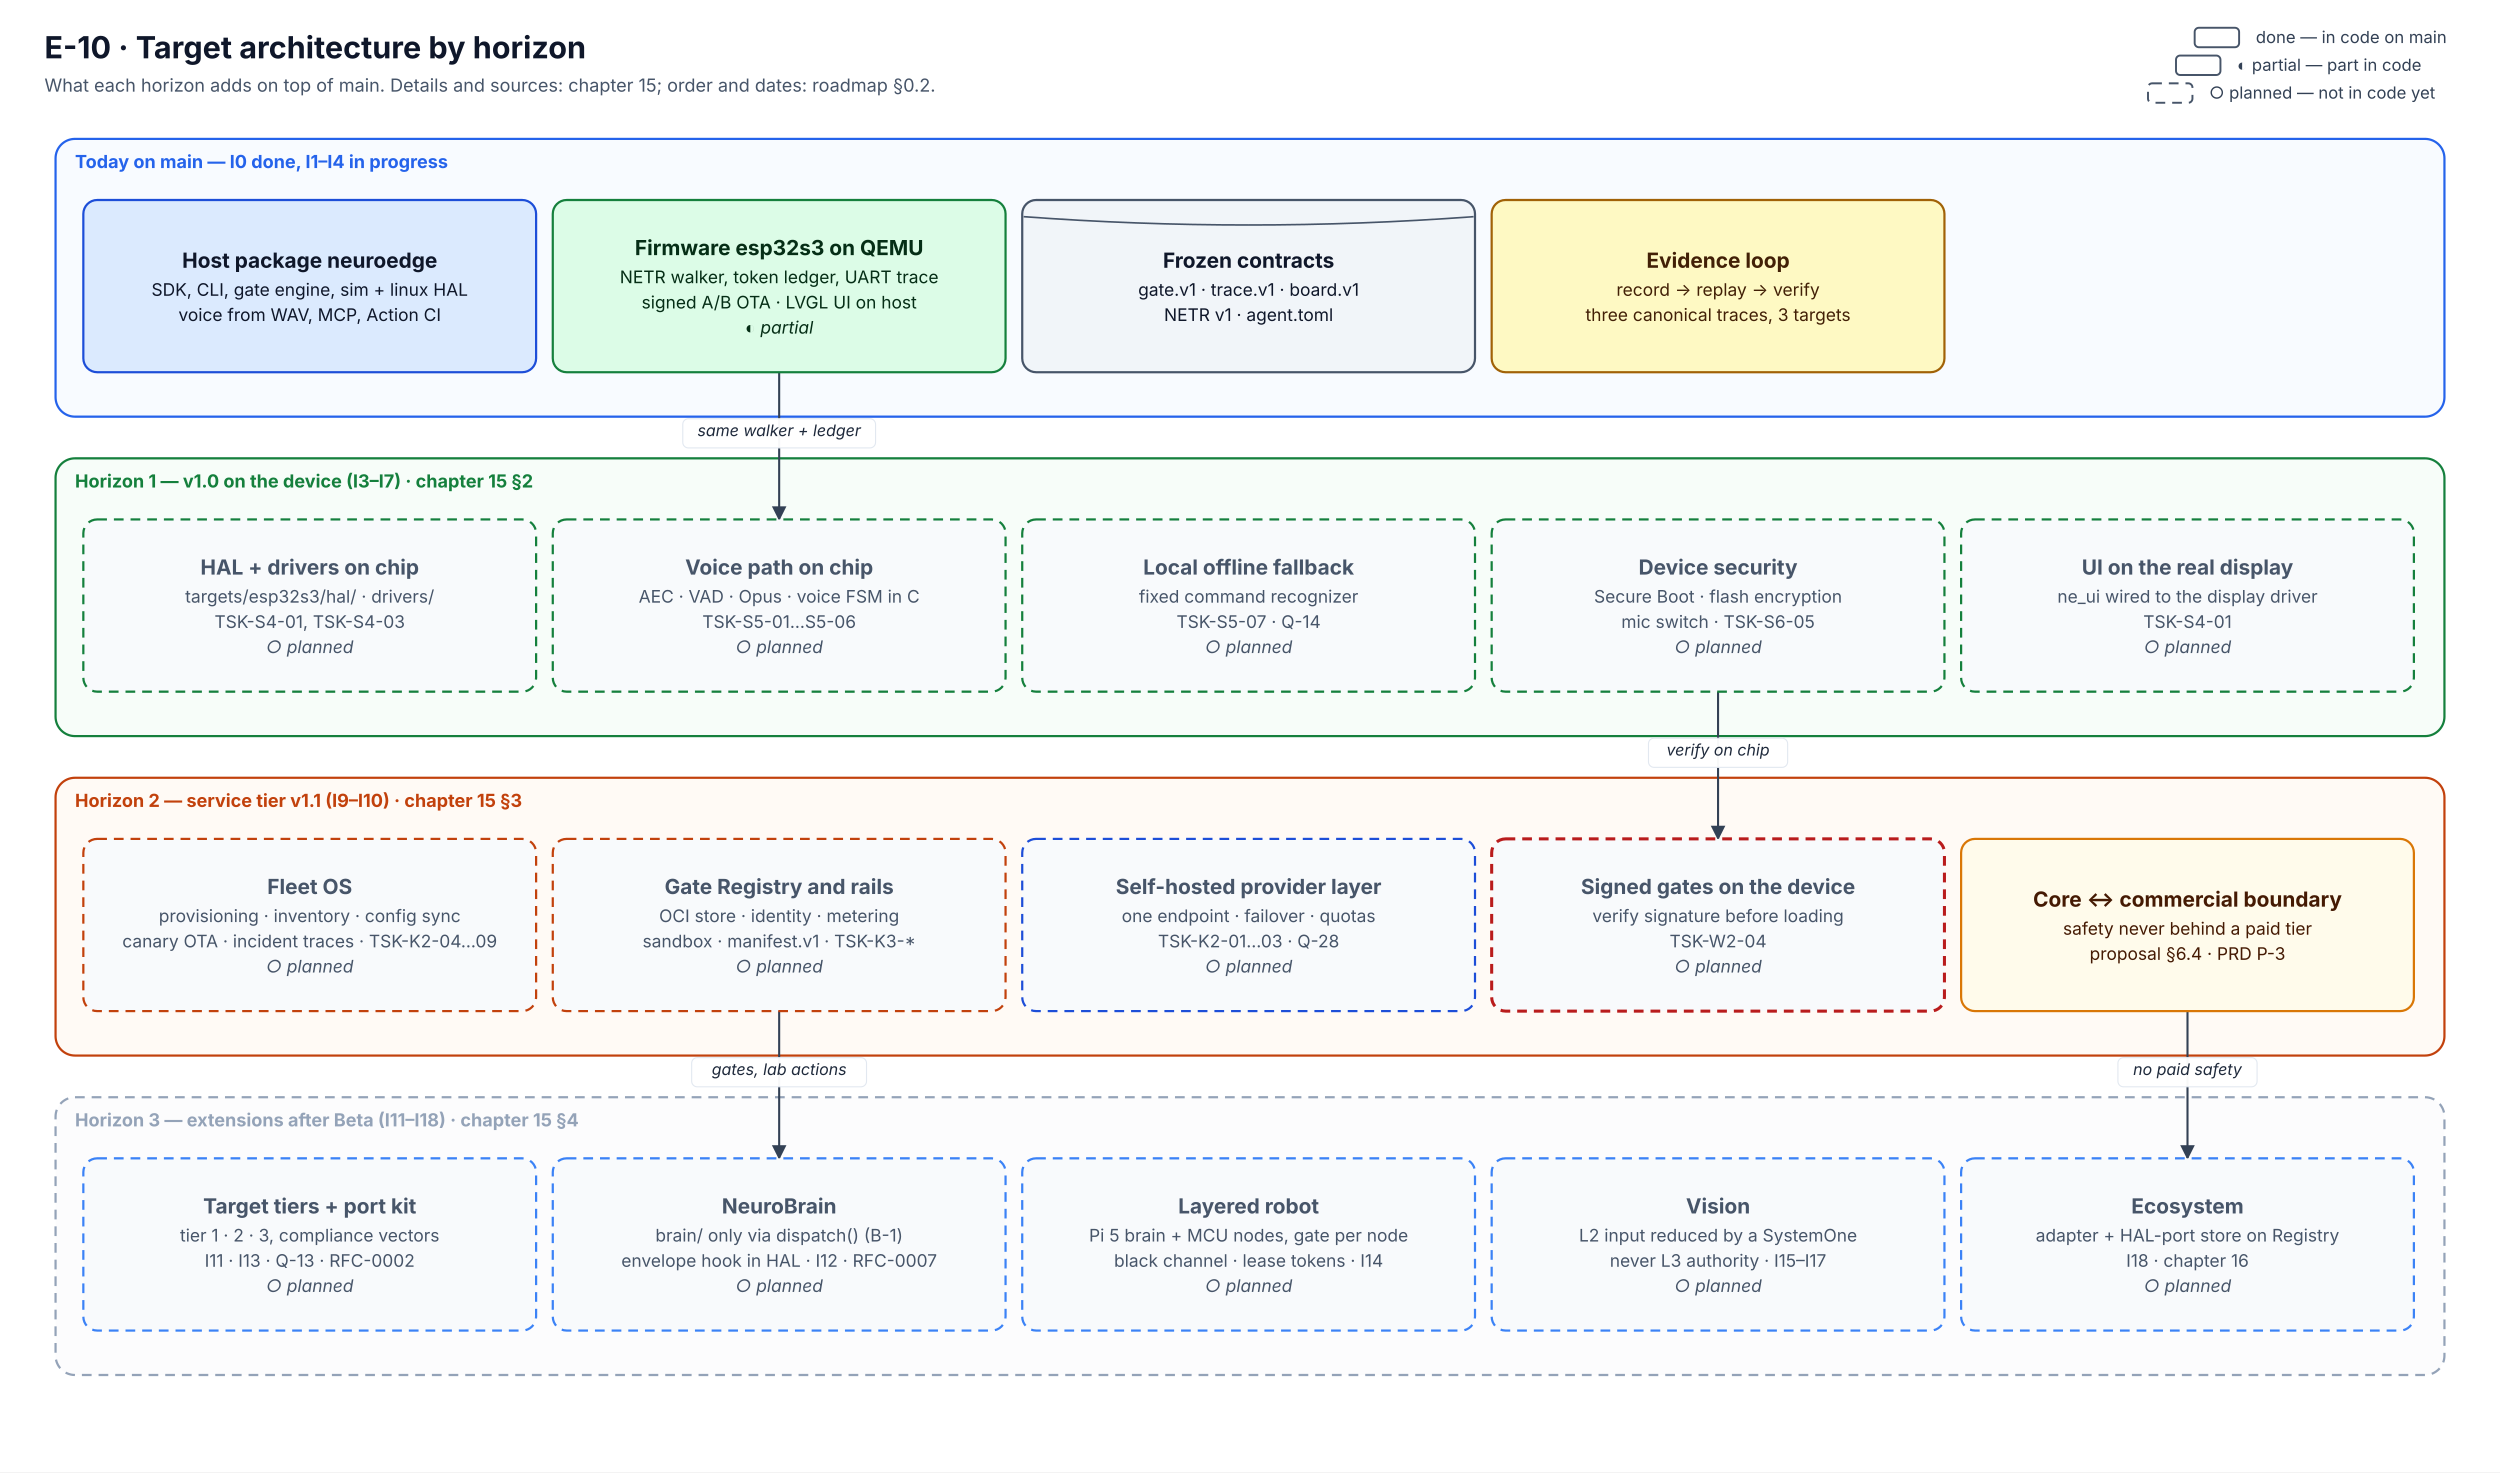
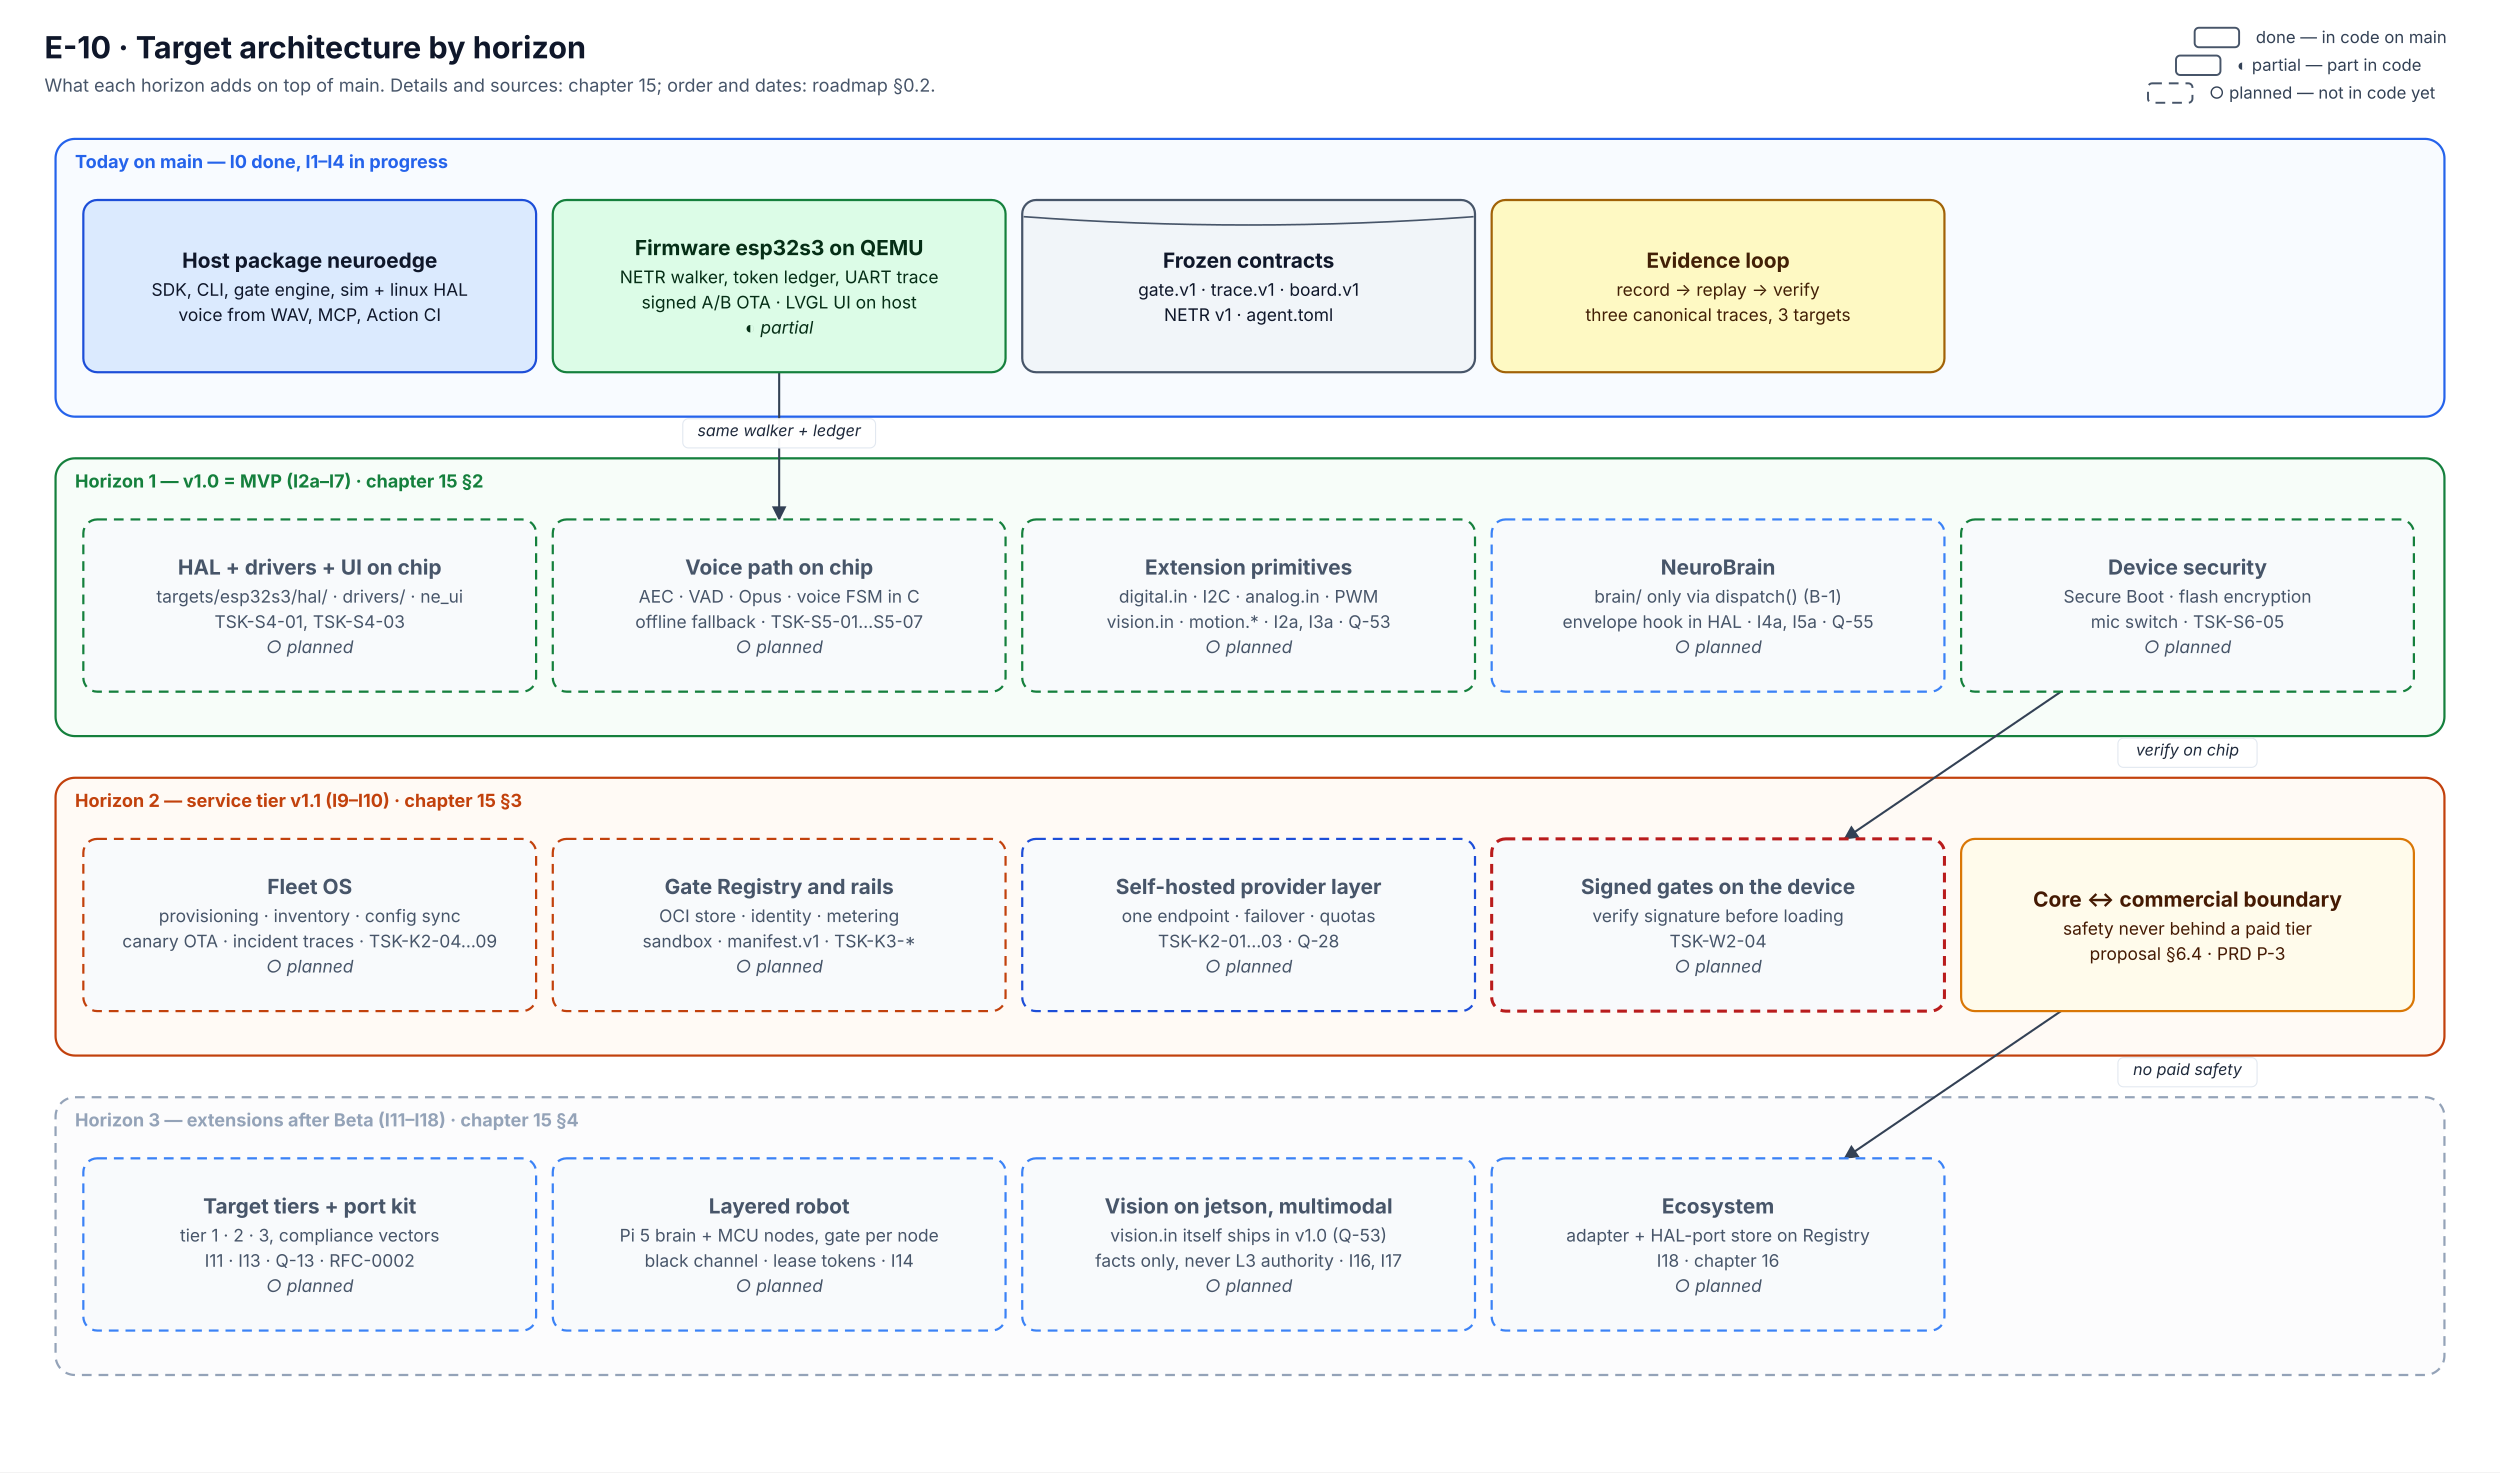
<svg xmlns="http://www.w3.org/2000/svg" viewBox="0 0 1800 1060" width="1800" height="1060" font-family="Inter, 'Segoe UI', system-ui, -apple-system, Roboto, Helvetica, Arial, sans-serif" role="img" aria-labelledby="E-10-target-horizons-title E-10-target-horizons-desc">
  <defs>
    <marker id="arr" viewBox="0 0 10 10" refX="9" refY="5" markerWidth="7" markerHeight="7" orient="auto-start-reverse">
      <path d="M0,0 L10,5 L0,10 z" fill="#334155" />
    </marker>
  </defs>
  <rect width="1800" height="1060" fill="#ffffff" />
  <text x="32.0" y="42.0" font-size="22" fill="#0f172a" text-anchor="start" font-weight="700">E-10 · Target architecture by horizon</text>
  <text x="32.0" y="66.0" font-size="13" fill="#475569" text-anchor="start">What each horizon adds on top of main. Details and sources: chapter 15; order and dates: roadmap §0.2.</text>
  <rect x="40" y="100" width="1720" height="200" rx="14" fill="#f8fbff" stroke="#2563eb" stroke-width="1.6" />
  <text x="54.0" y="121.0" font-size="13" fill="#2563eb" text-anchor="start" font-weight="700">Today on main — I0 done, I1–I4 in progress</text>
  <rect x="40" y="330" width="1720" height="200" rx="14" fill="#f7fdf9" stroke="#15803d" stroke-width="1.6" />
-   <text x="54.0" y="351.0" font-size="13" fill="#15803d" text-anchor="start" font-weight="700">Horizon 1 — v1.0 on the device (I3–I7) · chapter 15 §2</text>
+   <text x="54.0" y="351.0" font-size="13" fill="#15803d" text-anchor="start" font-weight="700">Horizon 1 — v1.0 = MVP (I2a–I7) · chapter 15 §2</text>
  <rect x="40" y="560" width="1720" height="200" rx="14" fill="#fffaf5" stroke="#c2410c" stroke-width="1.6" />
  <text x="54.0" y="581.0" font-size="13" fill="#c2410c" text-anchor="start" font-weight="700">Horizon 2 — service tier v1.1 (I9–I10) · chapter 15 §3</text>
  <rect x="40" y="790" width="1720" height="200" rx="14" fill="#fcfcfd" stroke="#94a3b8" stroke-width="1.6" stroke-dasharray="7 5" />
  <text x="54.0" y="811.0" font-size="13" fill="#94a3b8" text-anchor="start" font-weight="700">Horizon 3 — extensions after Beta (I11–I18) · chapter 15 §4</text>
  <path d="M561.0,268.0 L561.0,374.0" fill="none" stroke="#334155" stroke-width="1.5" marker-end="url(#arr)" />
-   <path d="M1237.0,498.0 L1237.0,604.0" fill="none" stroke="#334155" stroke-width="1.5" marker-end="url(#arr)" />
-   <path d="M561.0,728.0 L561.0,834.0" fill="none" stroke="#334155" stroke-width="1.5" marker-end="url(#arr)" />
-   <path d="M1575.0,728.0 L1575.0,834.0" fill="none" stroke="#334155" stroke-width="1.5" marker-end="url(#arr)" />
+   <path d="M1483.9,498.0 L1328.1,604.0" fill="none" stroke="#334155" stroke-width="1.5" marker-end="url(#arr)" />
+   <path d="M1483.9,728.0 L1328.1,834.0" fill="none" stroke="#334155" stroke-width="1.5" marker-end="url(#arr)" />
  <rect x="60" y="144" width="326" height="124" rx="10" fill="#dbeafe" stroke="#1d4ed8" stroke-width="1.6" />
  <text x="223.0" y="192.8" font-size="15" fill="#0f172a" text-anchor="middle" font-weight="700">Host package neuroedge</text>
  <text x="223.0" y="213.0" font-size="12.5" fill="#0f172a" text-anchor="middle">SDK, CLI, gate engine, sim + linux HAL</text>
  <text x="223.0" y="231.1" font-size="12.5" fill="#0f172a" text-anchor="middle">voice from WAV, MCP, Action CI</text>
  <rect x="398" y="144" width="326" height="124" rx="10" fill="#dcfce7" stroke="#15803d" stroke-width="1.6" />
  <text x="561.0" y="183.7" font-size="15" fill="#052e16" text-anchor="middle" font-weight="700">Firmware esp32s3 on QEMU</text>
  <text x="561.0" y="203.9" font-size="12.5" fill="#052e16" text-anchor="middle">NETR walker, token ledger, UART trace</text>
  <text x="561.0" y="222.1" font-size="12.5" fill="#052e16" text-anchor="middle">signed A/B OTA · LVGL UI on host</text>
  <text x="561.0" y="240.2" font-size="12.5" fill="#052e16" text-anchor="middle" font-style="italic">◐ partial</text>
  <rect x="736" y="144" width="326" height="124" rx="10" fill="#f1f5f9" stroke="#475569" stroke-width="1.6" />
  <path d="M737,156 Q899.0,168 1061,156" fill="none" stroke="#475569" stroke-width="1.2" />
  <text x="899.0" y="192.8" font-size="15" fill="#0f172a" text-anchor="middle" font-weight="700">Frozen contracts</text>
  <text x="899.0" y="213.0" font-size="12.5" fill="#0f172a" text-anchor="middle">gate.v1 · trace.v1 · board.v1</text>
  <text x="899.0" y="231.1" font-size="12.5" fill="#0f172a" text-anchor="middle">NETR v1 · agent.toml</text>
  <rect x="1074" y="144" width="326" height="124" rx="10" fill="#fef9c3" stroke="#a16207" stroke-width="1.6" />
  <text x="1237.0" y="192.8" font-size="15" fill="#422006" text-anchor="middle" font-weight="700">Evidence loop</text>
  <text x="1237.0" y="213.0" font-size="12.5" fill="#422006" text-anchor="middle">record → replay → verify</text>
  <text x="1237.0" y="231.1" font-size="12.5" fill="#422006" text-anchor="middle">three canonical traces, 3 targets</text>
  <rect x="60" y="374" width="326" height="124" rx="10" fill="#f8fafc" stroke="#15803d" stroke-width="1.6" stroke-dasharray="7 5" />
-   <text x="223.0" y="413.7" font-size="15" fill="#475569" text-anchor="middle" font-weight="700">HAL + drivers on chip</text>
-   <text x="223.0" y="433.9" font-size="12.5" fill="#475569" text-anchor="middle">targets/esp32s3/hal/ · drivers/</text>
+   <text x="223.0" y="413.7" font-size="15" fill="#475569" text-anchor="middle" font-weight="700">HAL + drivers + UI on chip</text>
+   <text x="223.0" y="433.9" font-size="12.5" fill="#475569" text-anchor="middle">targets/esp32s3/hal/ · drivers/ · ne_ui</text>
  <text x="223.0" y="452.1" font-size="12.5" fill="#475569" text-anchor="middle">TSK-S4-01, TSK-S4-03</text>
  <text x="223.0" y="470.2" font-size="12.5" fill="#475569" text-anchor="middle" font-style="italic">○ planned</text>
  <rect x="398" y="374" width="326" height="124" rx="10" fill="#f8fafc" stroke="#15803d" stroke-width="1.6" stroke-dasharray="7 5" />
  <text x="561.0" y="413.7" font-size="15" fill="#475569" text-anchor="middle" font-weight="700">Voice path on chip</text>
  <text x="561.0" y="433.9" font-size="12.5" fill="#475569" text-anchor="middle">AEC · VAD · Opus · voice FSM in C</text>
-   <text x="561.0" y="452.1" font-size="12.5" fill="#475569" text-anchor="middle">TSK-S5-01…S5-06</text>
+   <text x="561.0" y="452.1" font-size="12.5" fill="#475569" text-anchor="middle">offline fallback · TSK-S5-01…S5-07</text>
  <text x="561.0" y="470.2" font-size="12.5" fill="#475569" text-anchor="middle" font-style="italic">○ planned</text>
  <rect x="736" y="374" width="326" height="124" rx="10" fill="#f8fafc" stroke="#15803d" stroke-width="1.6" stroke-dasharray="7 5" />
-   <text x="899.0" y="413.7" font-size="15" fill="#475569" text-anchor="middle" font-weight="700">Local offline fallback</text>
-   <text x="899.0" y="433.9" font-size="12.5" fill="#475569" text-anchor="middle">fixed command recognizer</text>
-   <text x="899.0" y="452.1" font-size="12.5" fill="#475569" text-anchor="middle">TSK-S5-07 · Q-14</text>
+   <text x="899.0" y="413.7" font-size="15" fill="#475569" text-anchor="middle" font-weight="700">Extension primitives</text>
+   <text x="899.0" y="433.9" font-size="12.5" fill="#475569" text-anchor="middle">digital.in · I2C · analog.in · PWM</text>
+   <text x="899.0" y="452.1" font-size="12.5" fill="#475569" text-anchor="middle">vision.in · motion.* · I2a, I3a · Q-53</text>
  <text x="899.0" y="470.2" font-size="12.5" fill="#475569" text-anchor="middle" font-style="italic">○ planned</text>
-   <rect x="1074" y="374" width="326" height="124" rx="10" fill="#f8fafc" stroke="#15803d" stroke-width="1.6" stroke-dasharray="7 5" />
-   <text x="1237.0" y="413.7" font-size="15" fill="#475569" text-anchor="middle" font-weight="700">Device security</text>
-   <text x="1237.0" y="433.9" font-size="12.5" fill="#475569" text-anchor="middle">Secure Boot · flash encryption</text>
-   <text x="1237.0" y="452.1" font-size="12.5" fill="#475569" text-anchor="middle">mic switch · TSK-S6-05</text>
+   <rect x="1074" y="374" width="326" height="124" rx="10" fill="#f8fafc" stroke="#3b82f6" stroke-width="1.6" stroke-dasharray="7 5" />
+   <text x="1237.0" y="413.7" font-size="15" fill="#475569" text-anchor="middle" font-weight="700">NeuroBrain</text>
+   <text x="1237.0" y="433.9" font-size="12.5" fill="#475569" text-anchor="middle">brain/ only via dispatch() (B-1)</text>
+   <text x="1237.0" y="452.1" font-size="12.5" fill="#475569" text-anchor="middle">envelope hook in HAL · I4a, I5a · Q-55</text>
  <text x="1237.0" y="470.2" font-size="12.5" fill="#475569" text-anchor="middle" font-style="italic">○ planned</text>
  <rect x="1412" y="374" width="326" height="124" rx="10" fill="#f8fafc" stroke="#15803d" stroke-width="1.6" stroke-dasharray="7 5" />
-   <text x="1575.0" y="413.7" font-size="15" fill="#475569" text-anchor="middle" font-weight="700">UI on the real display</text>
-   <text x="1575.0" y="433.9" font-size="12.5" fill="#475569" text-anchor="middle">ne_ui wired to the display driver</text>
-   <text x="1575.0" y="452.1" font-size="12.5" fill="#475569" text-anchor="middle">TSK-S4-01</text>
+   <text x="1575.0" y="413.7" font-size="15" fill="#475569" text-anchor="middle" font-weight="700">Device security</text>
+   <text x="1575.0" y="433.9" font-size="12.5" fill="#475569" text-anchor="middle">Secure Boot · flash encryption</text>
+   <text x="1575.0" y="452.1" font-size="12.5" fill="#475569" text-anchor="middle">mic switch · TSK-S6-05</text>
  <text x="1575.0" y="470.2" font-size="12.5" fill="#475569" text-anchor="middle" font-style="italic">○ planned</text>
  <rect x="60" y="604" width="326" height="124" rx="10" fill="#f8fafc" stroke="#c2410c" stroke-width="1.6" stroke-dasharray="7 5" />
  <text x="223.0" y="643.7" font-size="15" fill="#475569" text-anchor="middle" font-weight="700">Fleet OS</text>
  <text x="223.0" y="663.9" font-size="12.5" fill="#475569" text-anchor="middle">provisioning · inventory · config sync</text>
  <text x="223.0" y="682.1" font-size="12.5" fill="#475569" text-anchor="middle">canary OTA · incident traces · TSK-K2-04…09</text>
  <text x="223.0" y="700.2" font-size="12.5" fill="#475569" text-anchor="middle" font-style="italic">○ planned</text>
  <rect x="398" y="604" width="326" height="124" rx="10" fill="#f8fafc" stroke="#c2410c" stroke-width="1.6" stroke-dasharray="7 5" />
  <text x="561.0" y="643.7" font-size="15" fill="#475569" text-anchor="middle" font-weight="700">Gate Registry and rails</text>
  <text x="561.0" y="663.9" font-size="12.5" fill="#475569" text-anchor="middle">OCI store · identity · metering</text>
  <text x="561.0" y="682.1" font-size="12.5" fill="#475569" text-anchor="middle">sandbox · manifest.v1 · TSK-K3-*</text>
  <text x="561.0" y="700.2" font-size="12.5" fill="#475569" text-anchor="middle" font-style="italic">○ planned</text>
  <rect x="736" y="604" width="326" height="124" rx="10" fill="#f8fafc" stroke="#1d4ed8" stroke-width="1.6" stroke-dasharray="7 5" />
  <text x="899.0" y="643.7" font-size="15" fill="#475569" text-anchor="middle" font-weight="700">Self-hosted provider layer</text>
  <text x="899.0" y="663.9" font-size="12.5" fill="#475569" text-anchor="middle">one endpoint · failover · quotas</text>
  <text x="899.0" y="682.1" font-size="12.5" fill="#475569" text-anchor="middle">TSK-K2-01…03 · Q-28</text>
  <text x="899.0" y="700.2" font-size="12.5" fill="#475569" text-anchor="middle" font-style="italic">○ planned</text>
  <rect x="1074" y="604" width="326" height="124" rx="10" fill="#f8fafc" stroke="#b91c1c" stroke-width="2.2" stroke-dasharray="7 5" />
  <text x="1237.0" y="643.7" font-size="15" fill="#475569" text-anchor="middle" font-weight="700">Signed gates on the device</text>
  <text x="1237.0" y="663.9" font-size="12.5" fill="#475569" text-anchor="middle">verify signature before loading</text>
  <text x="1237.0" y="682.1" font-size="12.5" fill="#475569" text-anchor="middle">TSK-W2-04</text>
  <text x="1237.0" y="700.2" font-size="12.5" fill="#475569" text-anchor="middle" font-style="italic">○ planned</text>
  <rect x="1412" y="604" width="326" height="124" rx="10" fill="#fffbeb" stroke="#d97706" stroke-width="1.6" />
  <text x="1575.0" y="652.8" font-size="15" fill="#451a03" text-anchor="middle" font-weight="700">Core ↔ commercial boundary</text>
  <text x="1575.0" y="673.0" font-size="12.5" fill="#451a03" text-anchor="middle">safety never behind a paid tier</text>
  <text x="1575.0" y="691.1" font-size="12.5" fill="#451a03" text-anchor="middle">proposal §6.4 · PRD P-3</text>
  <rect x="60" y="834" width="326" height="124" rx="10" fill="#f8fafc" stroke="#3b82f6" stroke-width="1.6" stroke-dasharray="7 5" />
  <text x="223.0" y="873.7" font-size="15" fill="#475569" text-anchor="middle" font-weight="700">Target tiers + port kit</text>
  <text x="223.0" y="893.9" font-size="12.5" fill="#475569" text-anchor="middle">tier 1 · 2 · 3, compliance vectors</text>
  <text x="223.0" y="912.1" font-size="12.5" fill="#475569" text-anchor="middle">I11 · I13 · Q-13 · RFC-0002</text>
  <text x="223.0" y="930.2" font-size="12.5" fill="#475569" text-anchor="middle" font-style="italic">○ planned</text>
  <rect x="398" y="834" width="326" height="124" rx="10" fill="#f8fafc" stroke="#3b82f6" stroke-width="1.6" stroke-dasharray="7 5" />
-   <text x="561.0" y="873.7" font-size="15" fill="#475569" text-anchor="middle" font-weight="700">NeuroBrain</text>
-   <text x="561.0" y="893.9" font-size="12.5" fill="#475569" text-anchor="middle">brain/ only via dispatch() (B-1)</text>
-   <text x="561.0" y="912.1" font-size="12.5" fill="#475569" text-anchor="middle">envelope hook in HAL · I12 · RFC-0007</text>
+   <text x="561.0" y="873.7" font-size="15" fill="#475569" text-anchor="middle" font-weight="700">Layered robot</text>
+   <text x="561.0" y="893.9" font-size="12.5" fill="#475569" text-anchor="middle">Pi 5 brain + MCU nodes, gate per node</text>
+   <text x="561.0" y="912.1" font-size="12.5" fill="#475569" text-anchor="middle">black channel · lease tokens · I14</text>
  <text x="561.0" y="930.2" font-size="12.5" fill="#475569" text-anchor="middle" font-style="italic">○ planned</text>
  <rect x="736" y="834" width="326" height="124" rx="10" fill="#f8fafc" stroke="#3b82f6" stroke-width="1.6" stroke-dasharray="7 5" />
-   <text x="899.0" y="873.7" font-size="15" fill="#475569" text-anchor="middle" font-weight="700">Layered robot</text>
-   <text x="899.0" y="893.9" font-size="12.5" fill="#475569" text-anchor="middle">Pi 5 brain + MCU nodes, gate per node</text>
-   <text x="899.0" y="912.1" font-size="12.5" fill="#475569" text-anchor="middle">black channel · lease tokens · I14</text>
+   <text x="899.0" y="873.7" font-size="15" fill="#475569" text-anchor="middle" font-weight="700">Vision on jetson, multimodal</text>
+   <text x="899.0" y="893.9" font-size="12.5" fill="#475569" text-anchor="middle">vision.in itself ships in v1.0 (Q-53)</text>
+   <text x="899.0" y="912.1" font-size="12.5" fill="#475569" text-anchor="middle">facts only, never L3 authority · I16, I17</text>
  <text x="899.0" y="930.2" font-size="12.5" fill="#475569" text-anchor="middle" font-style="italic">○ planned</text>
  <rect x="1074" y="834" width="326" height="124" rx="10" fill="#f8fafc" stroke="#3b82f6" stroke-width="1.6" stroke-dasharray="7 5" />
-   <text x="1237.0" y="873.7" font-size="15" fill="#475569" text-anchor="middle" font-weight="700">Vision</text>
-   <text x="1237.0" y="893.9" font-size="12.5" fill="#475569" text-anchor="middle">L2 input reduced by a SystemOne</text>
-   <text x="1237.0" y="912.1" font-size="12.5" fill="#475569" text-anchor="middle">never L3 authority · I15–I17</text>
+   <text x="1237.0" y="873.7" font-size="15" fill="#475569" text-anchor="middle" font-weight="700">Ecosystem</text>
+   <text x="1237.0" y="893.9" font-size="12.5" fill="#475569" text-anchor="middle">adapter + HAL-port store on Registry</text>
+   <text x="1237.0" y="912.1" font-size="12.5" fill="#475569" text-anchor="middle">I18 · chapter 16</text>
  <text x="1237.0" y="930.2" font-size="12.5" fill="#475569" text-anchor="middle" font-style="italic">○ planned</text>
-   <rect x="1412" y="834" width="326" height="124" rx="10" fill="#f8fafc" stroke="#3b82f6" stroke-width="1.6" stroke-dasharray="7 5" />
-   <text x="1575.0" y="873.7" font-size="15" fill="#475569" text-anchor="middle" font-weight="700">Ecosystem</text>
-   <text x="1575.0" y="893.9" font-size="12.5" fill="#475569" text-anchor="middle">adapter + HAL-port store on Registry</text>
-   <text x="1575.0" y="912.1" font-size="12.5" fill="#475569" text-anchor="middle">I18 · chapter 16</text>
-   <text x="1575.0" y="930.2" font-size="12.5" fill="#475569" text-anchor="middle" font-style="italic">○ planned</text>
  <rect x="491.6" y="301.5" width="138.8" height="21.0" rx="4" fill="#ffffff" fill-opacity="0.96" stroke="#e2e8f0" stroke-width="0.8" />
  <text x="561.0" y="314.0" font-size="11.5" fill="#1e293b" text-anchor="middle" font-style="italic">same walker + ledger</text>
-   <rect x="1186.9" y="531.5" width="100.2" height="21.0" rx="4" fill="#ffffff" fill-opacity="0.96" stroke="#e2e8f0" stroke-width="0.8" />
-   <text x="1237.0" y="544.0" font-size="11.5" fill="#1e293b" text-anchor="middle" font-style="italic">verify on chip</text>
-   <rect x="498.0" y="761.5" width="125.9" height="21.0" rx="4" fill="#ffffff" fill-opacity="0.96" stroke="#e2e8f0" stroke-width="0.8" />
-   <text x="561.0" y="774.0" font-size="11.5" fill="#1e293b" text-anchor="middle" font-style="italic">gates, lab actions</text>
+   <rect x="1524.9" y="531.5" width="100.2" height="21.0" rx="4" fill="#ffffff" fill-opacity="0.96" stroke="#e2e8f0" stroke-width="0.8" />
+   <text x="1575.0" y="544.0" font-size="11.5" fill="#1e293b" text-anchor="middle" font-style="italic">verify on chip</text>
  <rect x="1524.9" y="761.5" width="100.2" height="21.0" rx="4" fill="#ffffff" fill-opacity="0.96" stroke="#e2e8f0" stroke-width="0.8" />
  <text x="1575.0" y="774.0" font-size="11.5" fill="#1e293b" text-anchor="middle" font-style="italic">no paid safety</text>
  <rect x="1546.56" y="60" width="32" height="14" rx="3" fill="#ffffff" stroke="#475569" stroke-width="1.4" stroke-dasharray="7 5" />
  <text x="1590.6" y="71.0" font-size="12" fill="#334155" text-anchor="start">○ planned — not in code yet</text>
  <rect x="1566.72" y="40" width="32" height="14" rx="3" fill="#ffffff" stroke="#475569" stroke-width="1.4" />
  <text x="1610.7" y="51.0" font-size="12" fill="#334155" text-anchor="start">◐ partial — part in code</text>
  <rect x="1580.16" y="20" width="32" height="14" rx="3" fill="#ffffff" stroke="#475569" stroke-width="1.4" />
  <text x="1624.2" y="31.0" font-size="12" fill="#334155" text-anchor="start">done — in code on main</text>
</svg>
